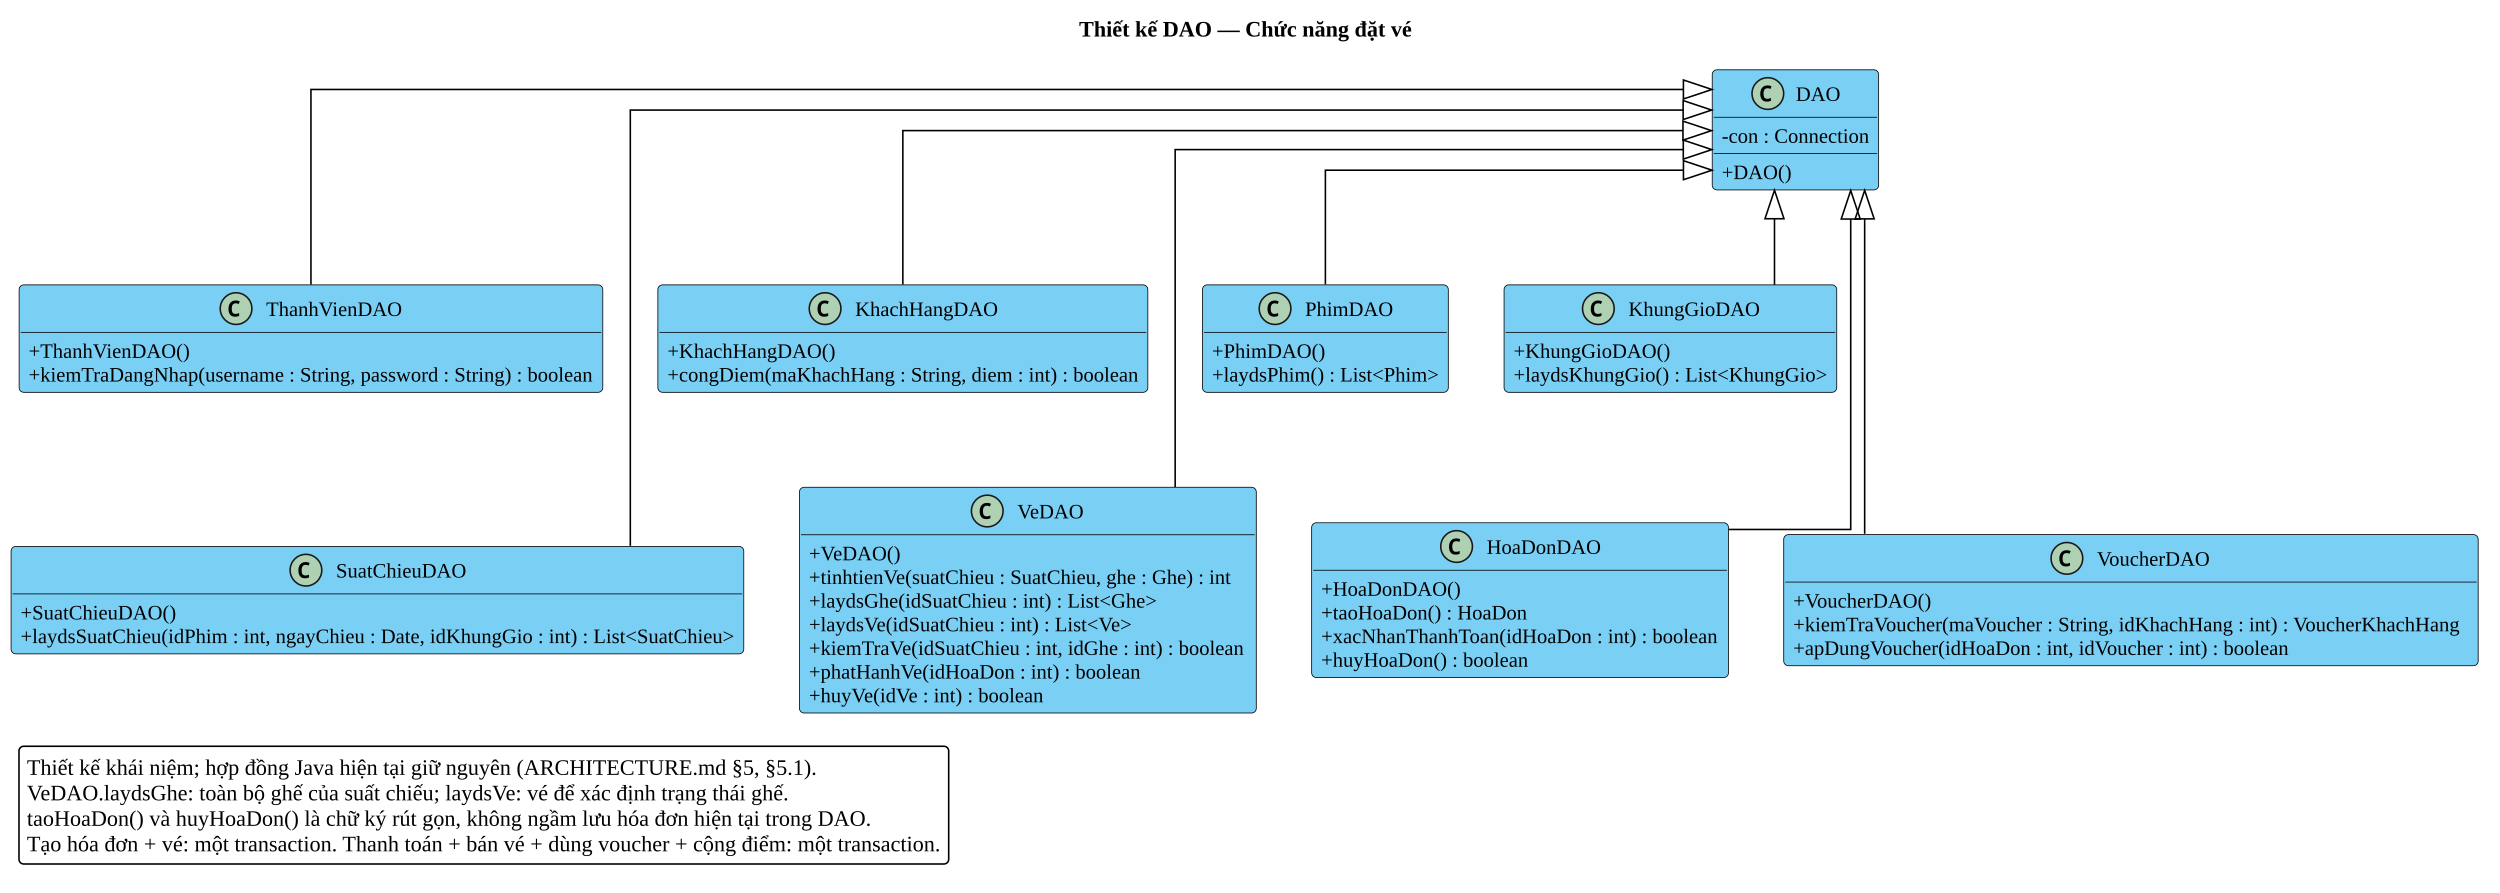
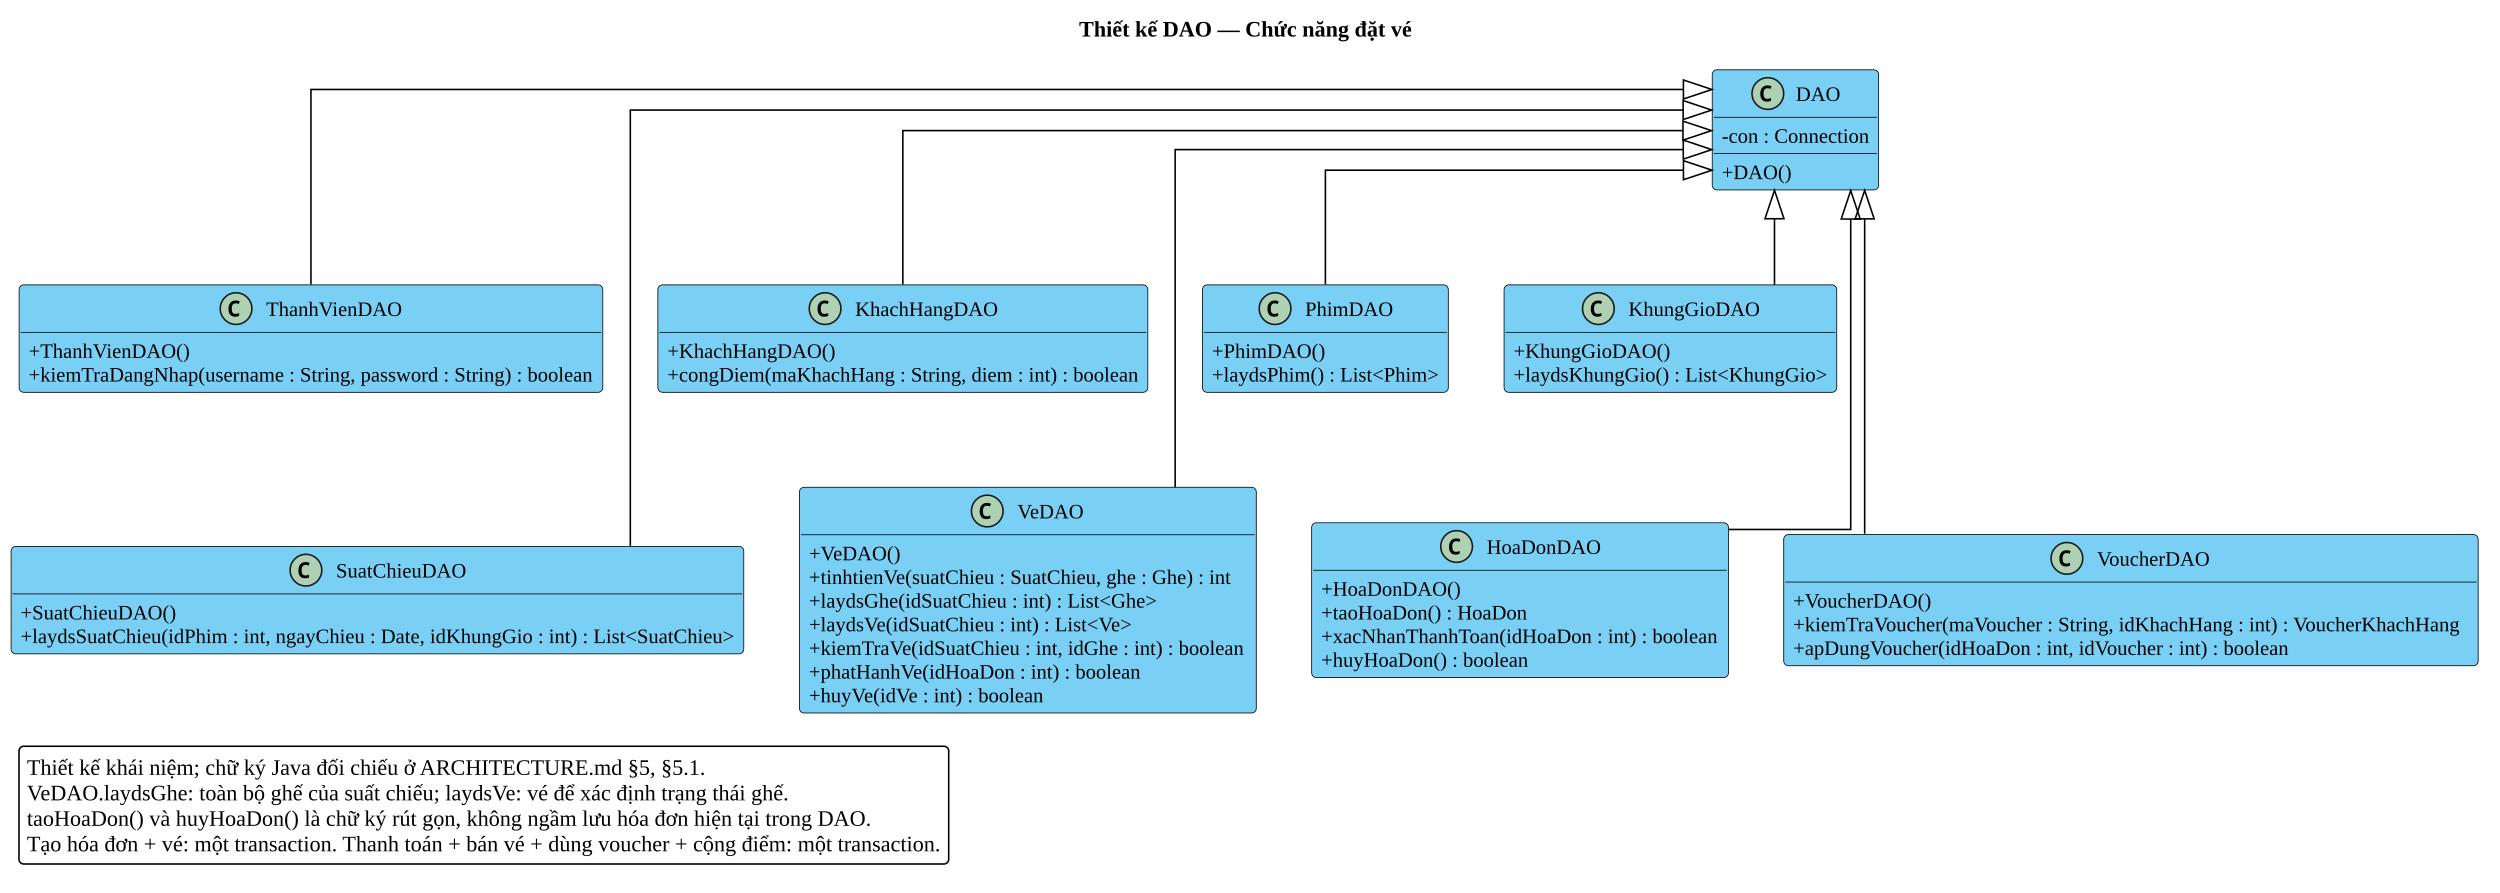
<svg xmlns="http://www.w3.org/2000/svg" version="1.1" data-diagram-type="CLASS" style="width:3291px;height:1175px;background:#FFFFFF;" width="3291.667px" height="1175px" viewBox="0 0 3291 1175" zoomAndPan="magnify" preserveAspectRatio="none" contentStyleType="text/css">
  <defs />
  <g font-family="sans-serif" lengthAdjust="spacing">
    <g class="title" data-source-line="20">
      <text x="1420.456" y="48.063" fill="#000" font-size="29.167" textLength="438.013" font-weight="700" font-family="'Times New Roman'">Thiết kế DAO — Chức năng đặt vé</text>
    </g>
    <g class="entity" data-qualified-name="DAO" id="ent0001" data-source-line="22">
      <rect x="2253.979" y="91.872" width="219.053" height="158.12" fill="#7ACFF5" style="stroke:#000;stroke-width:1.042;" rx="6.25" ry="6.25" />
      <ellipse cx="2327.19" cy="123.122" rx="20.833" ry="20.833" fill="#ADD1B2" style="stroke:#181818;stroke-width:2.083;" />
      <path d="M2325.954,133.832 Q2322.959,133.832 2321.006,132.562 Q2319.085,131.293 2318.141,128.982 Q2317.197,126.67 2317.197,123.578 Q2317.197,120.095 2318.304,117.621 Q2319.443,115.114 2321.624,113.78 Q2323.838,112.413 2327.06,112.413 Q2328.558,112.413 2329.697,112.738 Q2330.869,113.031 2332.073,113.617 L2330.674,117.1 Q2329.599,116.547 2328.655,116.351 Q2327.744,116.123 2326.898,116.123 Q2324.879,116.123 2323.675,117.035 Q2322.503,117.946 2321.982,119.574 Q2321.494,121.202 2321.494,123.383 Q2321.494,126.833 2322.698,128.493 Q2323.935,130.121 2326.67,130.121 Q2327.679,130.121 2328.753,129.86 Q2329.827,129.6 2331.259,128.949 L2331.259,132.758 Q2329.99,133.311 2328.623,133.571 Q2327.288,133.832 2325.954,133.832 Z " fill="#000" />
      <text x="2364.062" y="132.835" fill="#000" font-size="27.083" textLength="58.676" font-family="'Times New Roman'">DAO</text>
      <line x1="2256.063" y1="154.372" x2="2470.949" y2="154.372" style="stroke:#000;stroke-width:1.042;" />
      <text x="2266.479" y="187.99" fill="#000" font-size="27.083" textLength="194.053" font-family="'Times New Roman'">-con : Connection</text>
      <line x1="2256.063" y1="202.182" x2="2470.949" y2="202.182" style="stroke:#000;stroke-width:1.042;" />
      <text x="2266.479" y="235.8" fill="#000" font-size="27.083" textLength="91.988" font-family="'Times New Roman'">+DAO()</text>
    </g>
    <g class="entity" data-qualified-name="ThanhVienDAO" id="ent0002" data-source-line="28">
      <rect x="25.167" y="374.997" width="768.35" height="141.453" fill="#7ACFF5" style="stroke:#000;stroke-width:1.042;" rx="6.25" ry="6.25" />
      <ellipse cx="310.753" cy="406.247" rx="20.833" ry="20.833" fill="#ADD1B2" style="stroke:#181818;stroke-width:2.083;" />
      <path d="M309.516,416.957 Q306.521,416.957 304.568,415.687 Q302.647,414.418 301.703,412.107 Q300.759,409.795 300.759,406.703 Q300.759,403.22 301.866,400.746 Q303.005,398.239 305.186,396.905 Q307.4,395.538 310.622,395.538 Q312.12,395.538 313.259,395.863 Q314.431,396.156 315.636,396.742 L314.236,400.225 Q313.162,399.672 312.218,399.476 Q311.306,399.248 310.46,399.248 Q308.442,399.248 307.237,400.16 Q306.065,401.071 305.544,402.699 Q305.056,404.327 305.056,406.508 Q305.056,409.958 306.261,411.618 Q307.497,413.246 310.232,413.246 Q311.241,413.246 312.315,412.985 Q313.389,412.725 314.822,412.074 L314.822,415.883 Q313.552,416.436 312.185,416.696 Q310.85,416.957 309.516,416.957 Z " fill="#000" />
      <text x="350.336" y="415.96" fill="#000" font-size="27.083" textLength="180.511" font-family="'Times New Roman'">ThanhVienDAO</text>
      <line x1="27.25" y1="437.497" x2="791.434" y2="437.497" style="stroke:#000;stroke-width:1.042;" />
      <text x="37.667" y="471.115" fill="#000" font-size="27.083" textLength="213.823" font-family="'Times New Roman'">+ThanhVienDAO()</text>
      <text x="37.667" y="502.259" fill="#000" font-size="27.083" textLength="743.35" font-family="'Times New Roman'">+kiemTraDangNhap(username : String, password : String) : boolean</text>
    </g>
    <g class="entity" data-qualified-name="KhachHangDAO" id="ent0003" data-source-line="32">
      <rect x="866" y="374.997" width="644.994" height="141.453" fill="#7ACFF5" style="stroke:#000;stroke-width:1.042;" rx="6.25" ry="6.25" />
      <ellipse cx="1086.152" cy="406.247" rx="20.833" ry="20.833" fill="#ADD1B2" style="stroke:#181818;stroke-width:2.083;" />
      <path d="M1084.915,416.957 Q1081.921,416.957 1079.967,415.687 Q1078.047,414.418 1077.103,412.107 Q1076.159,409.795 1076.159,406.703 Q1076.159,403.22 1077.266,400.746 Q1078.405,398.239 1080.586,396.905 Q1082.799,395.538 1086.022,395.538 Q1087.519,395.538 1088.659,395.863 Q1089.831,396.156 1091.035,396.742 L1089.635,400.225 Q1088.561,399.672 1087.617,399.476 Q1086.706,399.248 1085.859,399.248 Q1083.841,399.248 1082.637,400.16 Q1081.465,401.071 1080.944,402.699 Q1080.456,404.327 1080.456,406.508 Q1080.456,409.958 1081.66,411.618 Q1082.897,413.246 1085.631,413.246 Q1086.641,413.246 1087.715,412.985 Q1088.789,412.725 1090.221,412.074 L1090.221,415.883 Q1088.952,416.436 1087.585,416.696 Q1086.25,416.957 1084.915,416.957 Z " fill="#000" />
      <text x="1125.736" y="415.96" fill="#000" font-size="27.083" textLength="188.023" font-family="'Times New Roman'">KhachHangDAO</text>
      <line x1="868.083" y1="437.497" x2="1508.911" y2="437.497" style="stroke:#000;stroke-width:1.042;" />
      <text x="878.5" y="471.115" fill="#000" font-size="27.083" textLength="221.335" font-family="'Times New Roman'">+KhachHangDAO()</text>
      <text x="878.5" y="502.259" fill="#000" font-size="27.083" textLength="619.994" font-family="'Times New Roman'">+congDiem(maKhachHang : String, diem : int) : boolean</text>
    </g>
    <g class="entity" data-qualified-name="PhimDAO" id="ent0004" data-source-line="36">
      <rect x="1582.938" y="374.997" width="323.618" height="141.453" fill="#7ACFF5" style="stroke:#000;stroke-width:1.042;" rx="6.25" ry="6.25" />
      <ellipse cx="1678.477" cy="406.247" rx="20.833" ry="20.833" fill="#ADD1B2" style="stroke:#181818;stroke-width:2.083;" />
      <path d="M1677.24,416.957 Q1674.246,416.957 1672.292,415.687 Q1670.372,414.418 1669.428,412.107 Q1668.484,409.795 1668.484,406.703 Q1668.484,403.22 1669.591,400.746 Q1670.73,398.239 1672.911,396.905 Q1675.124,395.538 1678.347,395.538 Q1679.845,395.538 1680.984,395.863 Q1682.156,396.156 1683.36,396.742 L1681.96,400.225 Q1680.886,399.672 1679.942,399.476 Q1679.031,399.248 1678.184,399.248 Q1676.166,399.248 1674.962,400.16 Q1673.79,401.071 1673.269,402.699 Q1672.781,404.327 1672.781,406.508 Q1672.781,409.958 1673.985,411.618 Q1675.222,413.246 1677.957,413.246 Q1678.966,413.246 1680.04,412.985 Q1681.114,412.725 1682.546,412.074 L1682.546,415.883 Q1681.277,416.436 1679.91,416.696 Q1678.575,416.957 1677.24,416.957 Z " fill="#000" />
      <text x="1718.061" y="415.96" fill="#000" font-size="27.083" textLength="115.871" font-family="'Times New Roman'">PhimDAO</text>
      <line x1="1585.021" y1="437.497" x2="1904.472" y2="437.497" style="stroke:#000;stroke-width:1.042;" />
      <text x="1595.438" y="471.115" fill="#000" font-size="27.083" textLength="149.183" font-family="'Times New Roman'">+PhimDAO()</text>
      <text x="1595.438" y="502.259" fill="#000" font-size="27.083" textLength="298.618" font-family="'Times New Roman'">+laydsPhim() : List&lt;Phim&gt;</text>
    </g>
    <g class="entity" data-qualified-name="KhungGioDAO" id="ent0005" data-source-line="40">
      <rect x="1979.958" y="374.997" width="437.928" height="141.453" fill="#7ACFF5" style="stroke:#000;stroke-width:1.042;" rx="6.25" ry="6.25" />
      <ellipse cx="2104.076" cy="406.247" rx="20.833" ry="20.833" fill="#ADD1B2" style="stroke:#181818;stroke-width:2.083;" />
      <path d="M2102.839,416.957 Q2099.844,416.957 2097.891,415.687 Q2095.97,414.418 2095.026,412.107 Q2094.082,409.795 2094.082,406.703 Q2094.082,403.22 2095.189,400.746 Q2096.328,398.239 2098.509,396.905 Q2100.723,395.538 2103.946,395.538 Q2105.443,395.538 2106.582,395.863 Q2107.754,396.156 2108.959,396.742 L2107.559,400.225 Q2106.485,399.672 2105.541,399.476 Q2104.629,399.248 2103.783,399.248 Q2101.765,399.248 2100.56,400.16 Q2099.388,401.071 2098.868,402.699 Q2098.379,404.327 2098.379,406.508 Q2098.379,409.958 2099.584,411.618 Q2100.821,413.246 2103.555,413.246 Q2104.564,413.246 2105.638,412.985 Q2106.713,412.725 2108.145,412.074 L2108.145,415.883 Q2106.875,416.436 2105.508,416.696 Q2104.174,416.957 2102.839,416.957 Z " fill="#000" />
      <text x="2143.659" y="415.96" fill="#000" font-size="27.083" textLength="173.027" font-family="'Times New Roman'">KhungGioDAO</text>
      <line x1="1982.042" y1="437.497" x2="2415.803" y2="437.497" style="stroke:#000;stroke-width:1.042;" />
      <text x="1992.458" y="471.115" fill="#000" font-size="27.083" textLength="206.339" font-family="'Times New Roman'">+KhungGioDAO()</text>
      <text x="1992.458" y="502.259" fill="#000" font-size="27.083" textLength="412.928" font-family="'Times New Roman'">+laydsKhungGio() : List&lt;KhungGio&gt;</text>
    </g>
    <g class="entity" data-qualified-name="SuatChieuDAO" id="ent0006" data-source-line="47">
      <rect x="14.583" y="719.31" width="964.519" height="141.453" fill="#7ACFF5" style="stroke:#000;stroke-width:1.042;" rx="6.25" ry="6.25" />
      <ellipse cx="402.75" cy="750.56" rx="20.833" ry="20.833" fill="#ADD1B2" style="stroke:#181818;stroke-width:2.083;" />
      <path d="M401.513,761.269 Q398.518,761.269 396.565,760 Q394.645,758.73 393.701,756.419 Q392.757,754.108 392.757,751.015 Q392.757,747.532 393.863,745.058 Q395.003,742.552 397.184,741.217 Q399.397,739.85 402.62,739.85 Q404.117,739.85 405.257,740.176 Q406.429,740.469 407.633,741.054 L406.233,744.538 Q405.159,743.984 404.215,743.789 Q403.304,743.561 402.457,743.561 Q400.439,743.561 399.235,744.472 Q398.063,745.384 397.542,747.011 Q397.054,748.639 397.054,750.82 Q397.054,754.271 398.258,755.931 Q399.495,757.558 402.229,757.558 Q403.238,757.558 404.313,757.298 Q405.387,757.038 406.819,756.386 L406.819,760.195 Q405.55,760.748 404.182,761.009 Q402.848,761.269 401.513,761.269 Z " fill="#000" />
      <text x="442.333" y="760.273" fill="#000" font-size="27.083" textLength="171.519" font-family="'Times New Roman'">SuatChieuDAO</text>
      <line x1="16.667" y1="781.81" x2="977.019" y2="781.81" style="stroke:#000;stroke-width:1.042;" />
      <text x="27.083" y="815.428" fill="#000" font-size="27.083" textLength="204.831" font-family="'Times New Roman'">+SuatChieuDAO()</text>
      <text x="27.083" y="846.571" fill="#000" font-size="27.083" textLength="939.519" font-family="'Times New Roman'">+laydsSuatChieu(idPhim : int, ngayChieu : Date, idKhungGio : int) : List&lt;SuatChieu&gt;</text>
    </g>
    <g class="entity" data-qualified-name="VeDAO" id="ent0007" data-source-line="51">
      <rect x="1052.396" y="641.455" width="601.38" height="297.169" fill="#7ACFF5" style="stroke:#000;stroke-width:1.042;" rx="6.25" ry="6.25" />
      <ellipse cx="1299.625" cy="672.705" rx="20.833" ry="20.833" fill="#ADD1B2" style="stroke:#181818;stroke-width:2.083;" />
      <path d="M1298.388,683.415 Q1295.393,683.415 1293.44,682.146 Q1291.519,680.876 1290.575,678.565 Q1289.631,676.254 1289.631,673.161 Q1289.631,669.678 1290.738,667.204 Q1291.877,664.698 1294.058,663.363 Q1296.272,661.996 1299.495,661.996 Q1300.992,661.996 1302.131,662.321 Q1303.303,662.614 1304.508,663.2 L1303.108,666.683 Q1302.034,666.13 1301.09,665.935 Q1300.178,665.707 1299.332,665.707 Q1297.314,665.707 1296.109,666.618 Q1294.937,667.53 1294.417,669.157 Q1293.928,670.785 1293.928,672.966 Q1293.928,676.416 1295.133,678.077 Q1296.37,679.704 1299.104,679.704 Q1300.113,679.704 1301.187,679.444 Q1302.262,679.183 1303.694,678.532 L1303.694,682.341 Q1302.424,682.894 1301.057,683.155 Q1299.722,683.415 1298.388,683.415 Z " fill="#000" />
      <text x="1339.208" y="682.419" fill="#000" font-size="27.083" textLength="90.256" font-family="'Times New Roman'">VeDAO</text>
      <line x1="1054.479" y1="703.955" x2="1651.693" y2="703.955" style="stroke:#000;stroke-width:1.042;" />
      <text x="1064.896" y="737.574" fill="#000" font-size="27.083" textLength="123.568" font-family="'Times New Roman'">+VeDAO()</text>
      <text x="1064.896" y="768.717" fill="#000" font-size="27.083" textLength="558.356" font-family="'Times New Roman'">+tinhtienVe(suatChieu : SuatChieu, ghe : Ghe) : int</text>
      <text x="1064.896" y="799.86" fill="#000" font-size="27.083" textLength="458.036" font-family="'Times New Roman'">+laydsGhe(idSuatChieu : int) : List&lt;Ghe&gt;</text>
      <text x="1064.896" y="831.003" fill="#000" font-size="27.083" textLength="430.953" font-family="'Times New Roman'">+laydsVe(idSuatChieu : int) : List&lt;Ve&gt;</text>
      <text x="1064.896" y="862.146" fill="#000" font-size="27.083" textLength="576.38" font-family="'Times New Roman'">+kiemTraVe(idSuatChieu : int, idGhe : int) : boolean</text>
      <text x="1064.896" y="893.29" fill="#000" font-size="27.083" textLength="439.469" font-family="'Times New Roman'">+phatHanhVe(idHoaDon : int) : boolean</text>
      <text x="1064.896" y="924.433" fill="#000" font-size="27.083" textLength="314.619" font-family="'Times New Roman'">+huyVe(idVe : int) : boolean</text>
    </g>
    <g class="entity" data-qualified-name="HoaDonDAO" id="ent0008" data-source-line="60">
      <rect x="1726.667" y="688.164" width="548.682" height="203.739" fill="#7ACFF5" style="stroke:#000;stroke-width:1.042;" rx="6.25" ry="6.25" />
      <ellipse cx="1917.454" cy="719.414" rx="20.833" ry="20.833" fill="#ADD1B2" style="stroke:#181818;stroke-width:2.083;" />
      <path d="M1916.217,730.123 Q1913.223,730.123 1911.27,728.854 Q1909.349,727.584 1908.405,725.273 Q1907.461,722.962 1907.461,719.87 Q1907.461,716.386 1908.568,713.913 Q1909.707,711.406 1911.888,710.071 Q1914.102,708.704 1917.324,708.704 Q1918.822,708.704 1919.961,709.03 Q1921.133,709.323 1922.337,709.909 L1920.938,713.392 Q1919.863,712.838 1918.919,712.643 Q1918.008,712.415 1917.161,712.415 Q1915.143,712.415 1913.939,713.327 Q1912.767,714.238 1912.246,715.866 Q1911.758,717.493 1911.758,719.674 Q1911.758,723.125 1912.962,724.785 Q1914.199,726.413 1916.934,726.413 Q1917.943,726.413 1919.017,726.152 Q1920.091,725.892 1921.523,725.241 L1921.523,729.049 Q1920.254,729.603 1918.887,729.863 Q1917.552,730.123 1916.217,730.123 Z " fill="#000" />
      <text x="1957.038" y="729.127" fill="#000" font-size="27.083" textLength="150.439" font-family="'Times New Roman'">HoaDonDAO</text>
      <line x1="1728.75" y1="750.664" x2="2273.265" y2="750.664" style="stroke:#000;stroke-width:1.042;" />
      <text x="1739.167" y="784.282" fill="#000" font-size="27.083" textLength="183.751" font-family="'Times New Roman'">+HoaDonDAO()</text>
      <text x="1739.167" y="815.425" fill="#000" font-size="27.083" textLength="270.992" font-family="'Times New Roman'">+taoHoaDon() : HoaDon</text>
      <text x="1739.167" y="846.568" fill="#000" font-size="27.083" textLength="523.682" font-family="'Times New Roman'">+xacNhanThanhToan(idHoaDon : int) : boolean</text>
      <text x="1739.167" y="877.712" fill="#000" font-size="27.083" textLength="272.5" font-family="'Times New Roman'">+huyHoaDon() : boolean</text>
    </g>
    <g class="entity" data-qualified-name="VoucherDAO" id="ent0009" data-source-line="66">
      <rect x="2348.083" y="703.747" width="914.174" height="172.596" fill="#7ACFF5" style="stroke:#000;stroke-width:1.042;" rx="6.25" ry="6.25" />
      <ellipse cx="2720.877" cy="734.997" rx="20.833" ry="20.833" fill="#ADD1B2" style="stroke:#181818;stroke-width:2.083;" />
      <path d="M2719.64,745.707 Q2716.645,745.707 2714.692,744.437 Q2712.771,743.168 2711.827,740.857 Q2710.883,738.545 2710.883,735.453 Q2710.883,731.97 2711.99,729.496 Q2713.13,726.989 2715.311,725.655 Q2717.524,724.288 2720.747,724.288 Q2722.244,724.288 2723.383,724.613 Q2724.555,724.906 2725.76,725.492 L2724.36,728.975 Q2723.286,728.422 2722.342,728.226 Q2721.43,727.998 2720.584,727.998 Q2718.566,727.998 2717.361,728.91 Q2716.189,729.821 2715.669,731.449 Q2715.18,733.077 2715.18,735.258 Q2715.18,738.708 2716.385,740.368 Q2717.622,741.996 2720.356,741.996 Q2721.365,741.996 2722.439,741.735 Q2723.514,741.475 2724.946,740.824 L2724.946,744.633 Q2723.676,745.186 2722.309,745.446 Q2720.975,745.707 2719.64,745.707 Z " fill="#000" />
      <text x="2760.46" y="744.71" fill="#000" font-size="27.083" textLength="151.921" font-family="'Times New Roman'">VoucherDAO</text>
      <line x1="2350.167" y1="766.247" x2="3260.174" y2="766.247" style="stroke:#000;stroke-width:1.042;" />
      <text x="2360.583" y="799.865" fill="#000" font-size="27.083" textLength="185.233" font-family="'Times New Roman'">+VoucherDAO()</text>
      <text x="2360.583" y="831.009" fill="#000" font-size="27.083" textLength="889.174" font-family="'Times New Roman'">+kiemTraVoucher(maVoucher : String, idKhachHang : int) : VoucherKhachHang</text>
      <text x="2360.583" y="862.152" fill="#000" font-size="27.083" textLength="659.098" font-family="'Times New Roman'">+apDungVoucher(idHoaDon : int, idVoucher : int) : boolean</text>
    </g>
    <g class="link" data-entity-1="ent0001" data-entity-2="ent0002" id="lnk10" data-source-line="73" data-link-type="extension">
      <path d="M2216.042,117.789 C1803.583,117.789 409.333,117.789 409.333,117.789 C409.333,117.789 409.333,278.122 409.333,374.56" style="stroke:#000;stroke-width:2.083;" fill="none" id="DAO-backto-ThanhVienDAO" codeLine="73" />
      <polygon points="2253.542,117.789,2216.042,105.289,2216.042,130.289,2253.542,117.789" fill="none" style="stroke:#000;stroke-width:2.083;stroke-linejoin:miter;stroke-miterlimit:10;" />
    </g>
    <g class="link" data-entity-1="ent0001" data-entity-2="ent0003" id="lnk11" data-source-line="74" data-link-type="extension">
      <path d="M2215.458,171.955 C1922.958,171.955 1188.5,171.955 1188.5,171.955 C1188.5,171.955 1188.5,293.393 1188.5,374.518" style="stroke:#000;stroke-width:2.083;" fill="none" id="DAO-backto-KhachHangDAO" codeLine="74" />
      <polygon points="2252.958,171.955,2215.458,159.455,2215.458,184.455,2252.958,171.955" fill="none" style="stroke:#000;stroke-width:2.083;stroke-linejoin:miter;stroke-miterlimit:10;" />
    </g>
    <g class="link" data-entity-1="ent0001" data-entity-2="ent0004" id="lnk12" data-source-line="75" data-link-type="extension">
      <path d="M2216.083,224.039 C2038.292,224.039 1744.75,224.039 1744.75,224.039 C1744.75,224.039 1744.75,309.56 1744.75,374.372" style="stroke:#000;stroke-width:2.083;" fill="none" id="DAO-backto-PhimDAO" codeLine="75" />
      <polygon points="2253.583,224.039,2216.083,211.539,2216.083,236.539,2253.583,224.039" fill="none" style="stroke:#000;stroke-width:2.083;stroke-linejoin:miter;stroke-miterlimit:10;" />
    </g>
    <g class="link" data-entity-1="ent0001" data-entity-2="ent0005" id="lnk13" data-source-line="76" data-link-type="extension">
      <path d="M2335.938,287.914 C2335.938,327.226 2335.938,336.789 2335.938,374.851" style="stroke:#000;stroke-width:2.083;" fill="none" id="DAO-backto-KhungGioDAO" codeLine="76" />
      <polygon points="2335.938,250.414,2323.438,287.914,2348.438,287.914,2335.938,250.414" fill="none" style="stroke:#000;stroke-width:2.083;stroke-linejoin:miter;stroke-miterlimit:10;" />
    </g>
    <g class="link" data-entity-1="ent0001" data-entity-2="ent0006" id="lnk14" data-source-line="77" data-link-type="extension">
      <path d="M2215.688,144.872 C1864.021,144.872 829.75,144.872 829.75,144.872 C829.75,144.872 829.75,550.56 829.75,718.539" style="stroke:#000;stroke-width:2.083;" fill="none" id="DAO-backto-SuatChieuDAO" codeLine="77" />
      <polygon points="2253.188,144.872,2215.688,132.372,2215.688,157.372,2253.188,144.872" fill="none" style="stroke:#000;stroke-width:2.083;stroke-linejoin:miter;stroke-miterlimit:10;" />
    </g>
    <g class="link" data-entity-1="ent0001" data-entity-2="ent0007" id="lnk15" data-source-line="78" data-link-type="extension">
      <path d="M2215.875,196.955 C1993,196.955 1546.979,196.955 1546.979,196.955 C1546.979,196.955 1546.979,465.455 1546.979,641.143" style="stroke:#000;stroke-width:2.083;" fill="none" id="DAO-backto-VeDAO" codeLine="78" />
      <polygon points="2253.375,196.955,2215.875,184.455,2215.875,209.455,2253.375,196.955" fill="none" style="stroke:#000;stroke-width:2.083;stroke-linejoin:miter;stroke-miterlimit:10;" />
    </g>
    <g class="link" data-entity-1="ent0001" data-entity-2="ent0008" id="lnk16" data-source-line="79" data-link-type="extension">
      <path d="M2436.271,288.33 C2436.271,435.476 2436.271,696.955 2436.271,696.955 C2436.271,696.955 2362.688,696.955 2276.042,696.955" style="stroke:#000;stroke-width:2.083;" fill="none" id="DAO-backto-HoaDonDAO" codeLine="79" />
      <polygon points="2436.271,250.83,2423.771,288.33,2448.771,288.33,2436.271,250.83" fill="none" style="stroke:#000;stroke-width:2.083;stroke-linejoin:miter;stroke-miterlimit:10;" />
    </g>
    <g class="link" data-entity-1="ent0001" data-entity-2="ent0009" id="lnk17" data-source-line="80" data-link-type="extension">
      <path d="M2454.646,288.101 C2454.646,404.372 2454.646,582.247 2454.646,702.705" style="stroke:#000;stroke-width:2.083;" fill="none" id="DAO-backto-VoucherDAO" codeLine="80" />
      <polygon points="2454.646,250.601,2442.146,288.101,2467.146,288.101,2454.646,250.601" fill="none" style="stroke:#000;stroke-width:2.083;stroke-linejoin:miter;stroke-miterlimit:10;" />
    </g>
    <g class="legend" data-source-line="93">
      <rect x="25" y="982.374" width="1223.859" height="154.989" fill="none" style="stroke:#000;stroke-width:2.083;" rx="6.25" ry="6.25" />
-       <text x="35.417" y="1020.021" fill="#000" font-size="29.167" textLength="1039.746" font-family="'Times New Roman'">Thiết kế khái niệm; hợp đồng Java hiện tại giữ nguyên (ARCHITECTURE.md §5, §5.1).</text>
+       <text x="35.417" y="1020.021" fill="#000" font-size="29.167" textLength="894.739" font-family="'Times New Roman'">Thiết kế khái niệm; chữ ký Java đối chiếu ở ARCHITECTURE.md §5, §5.1.</text>
      <text x="35.417" y="1053.56" fill="#000" font-size="29.167" textLength="1009.184" font-family="'Times New Roman'">VeDAO.laydsGhe: toàn bộ ghế của suất chiếu; laydsVe: vé để xác định trạng thái ghế.</text>
      <text x="35.417" y="1087.099" fill="#000" font-size="29.167" textLength="1111.395" font-family="'Times New Roman'">taoHoaDon() và huyHoaDon() là chữ ký rút gọn, không ngầm lưu hóa đơn hiện tại trong DAO.</text>
      <text x="35.417" y="1120.637" fill="#000" font-size="29.167" textLength="1203.025" font-family="'Times New Roman'">Tạo hóa đơn + vé: một transaction. Thanh toán + bán vé + dùng voucher + cộng điểm: một transaction.</text>
    </g>
  </g>
</svg>
